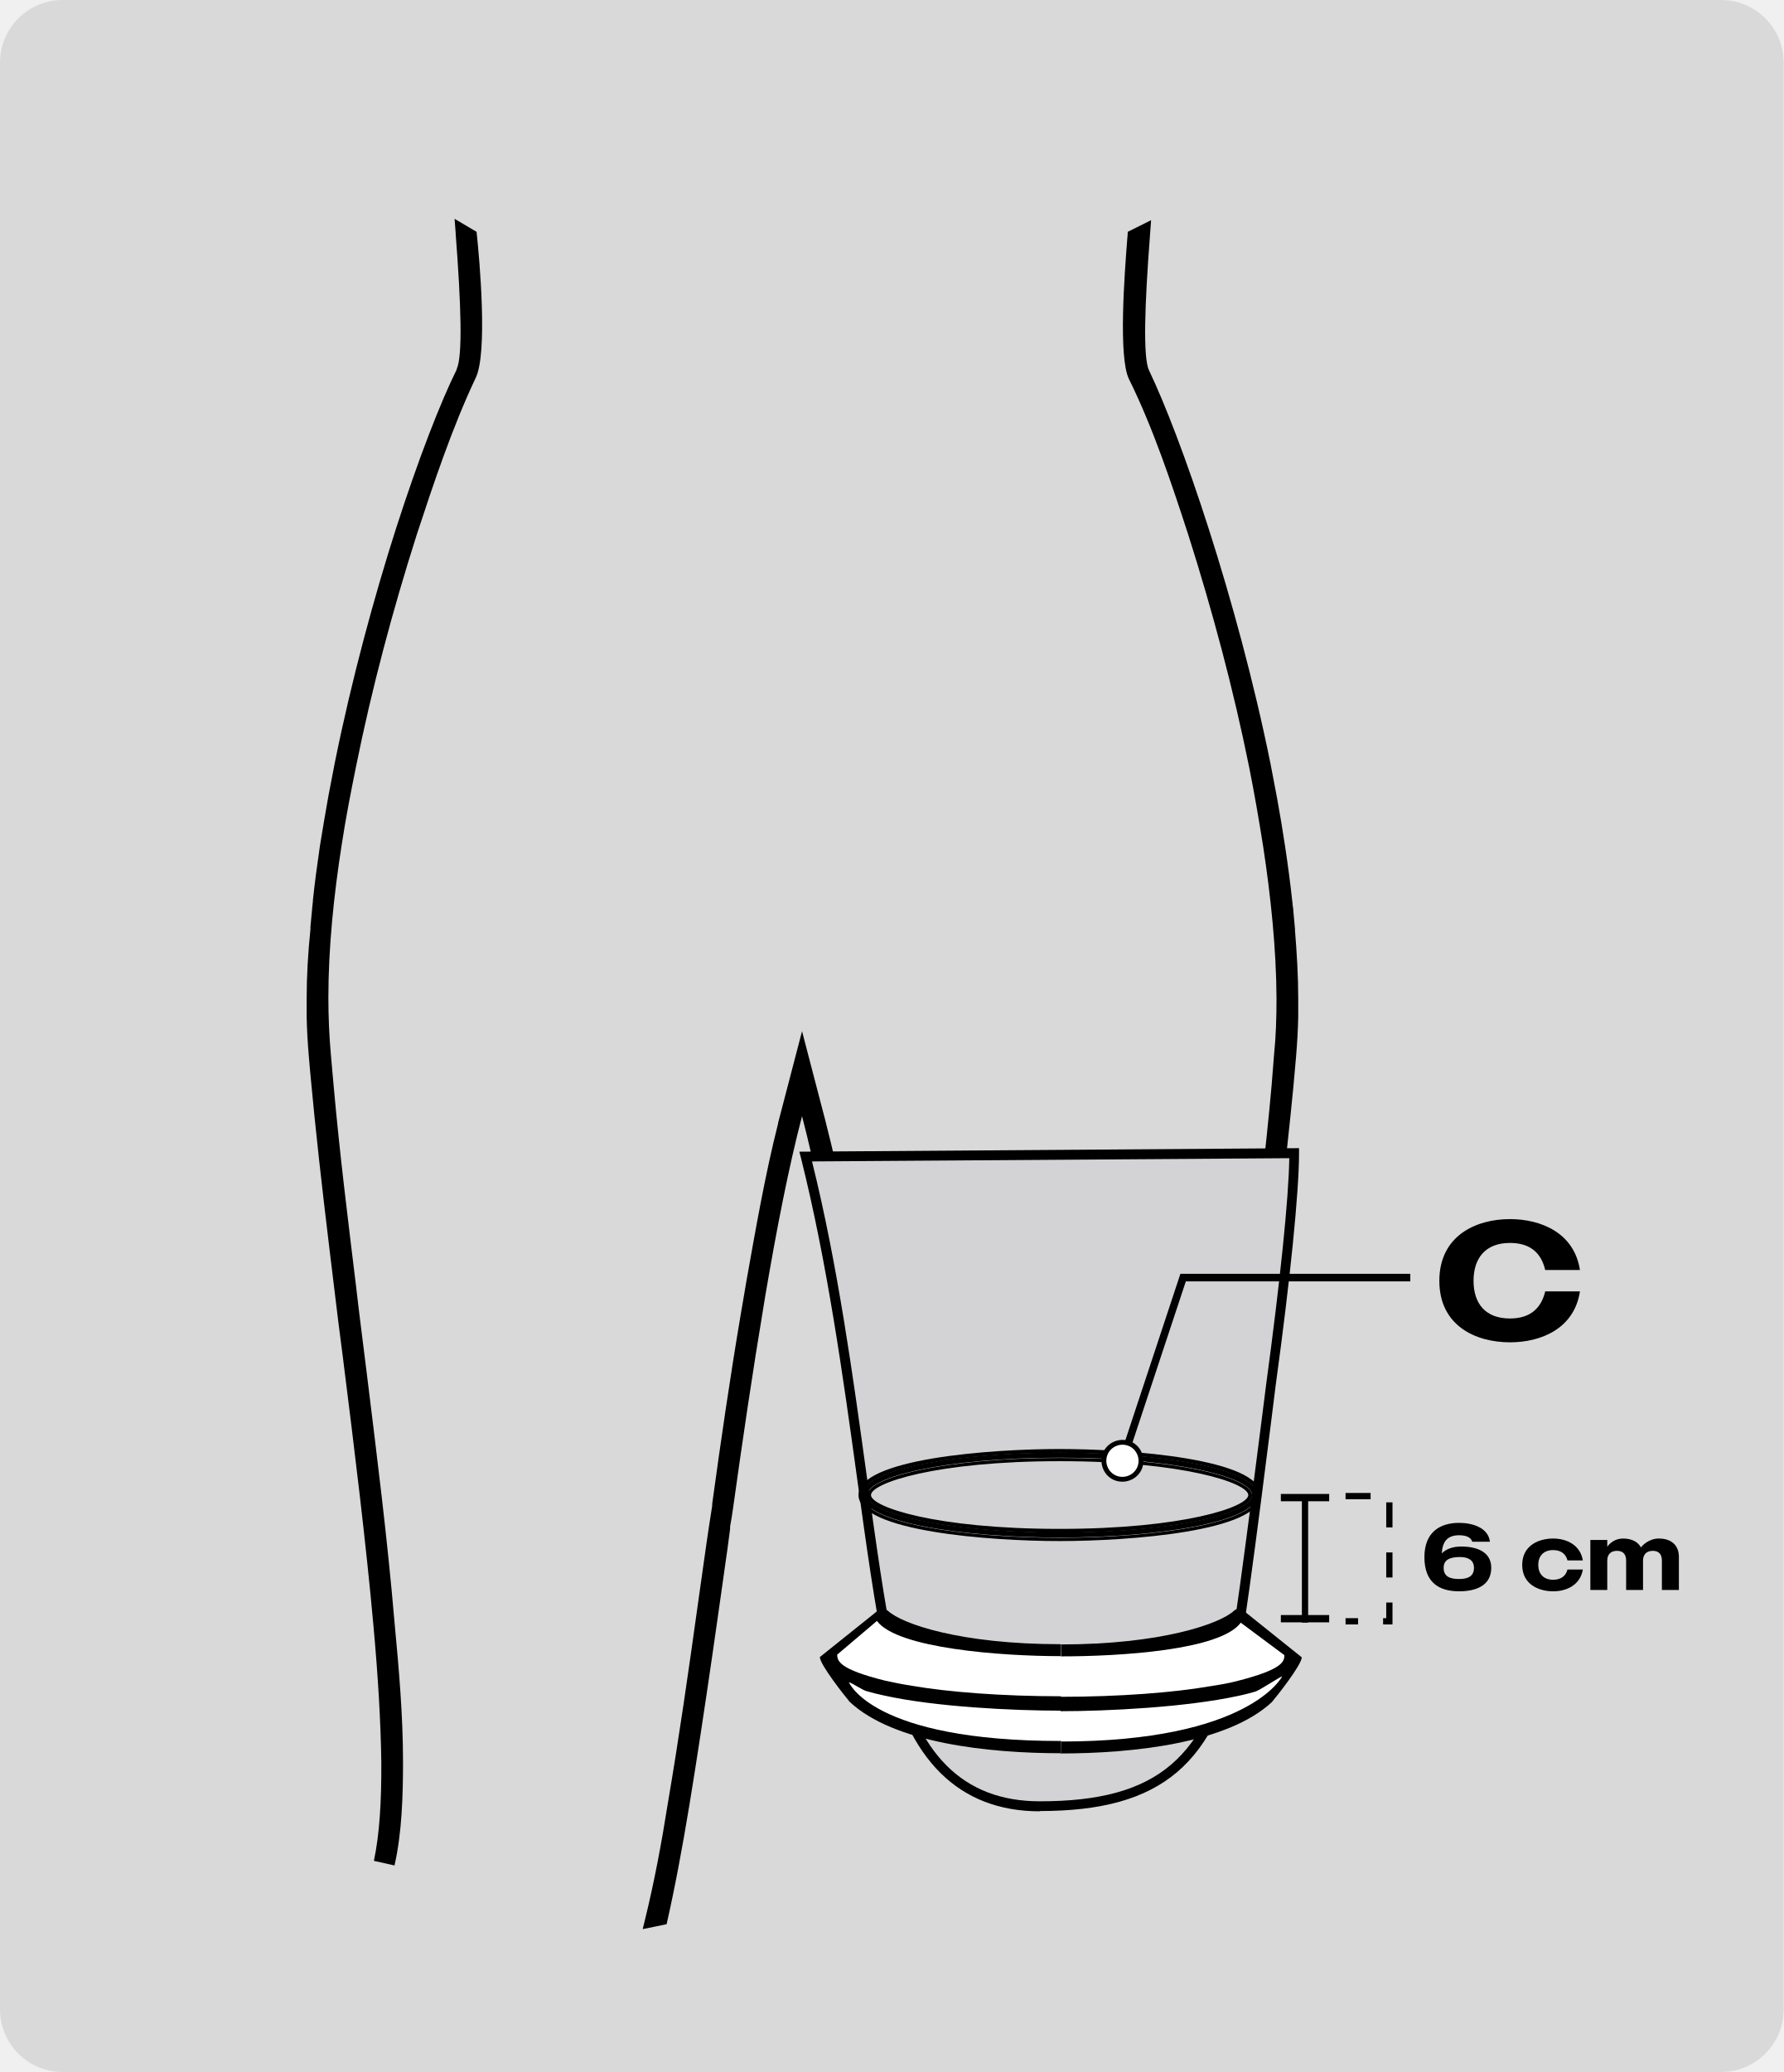
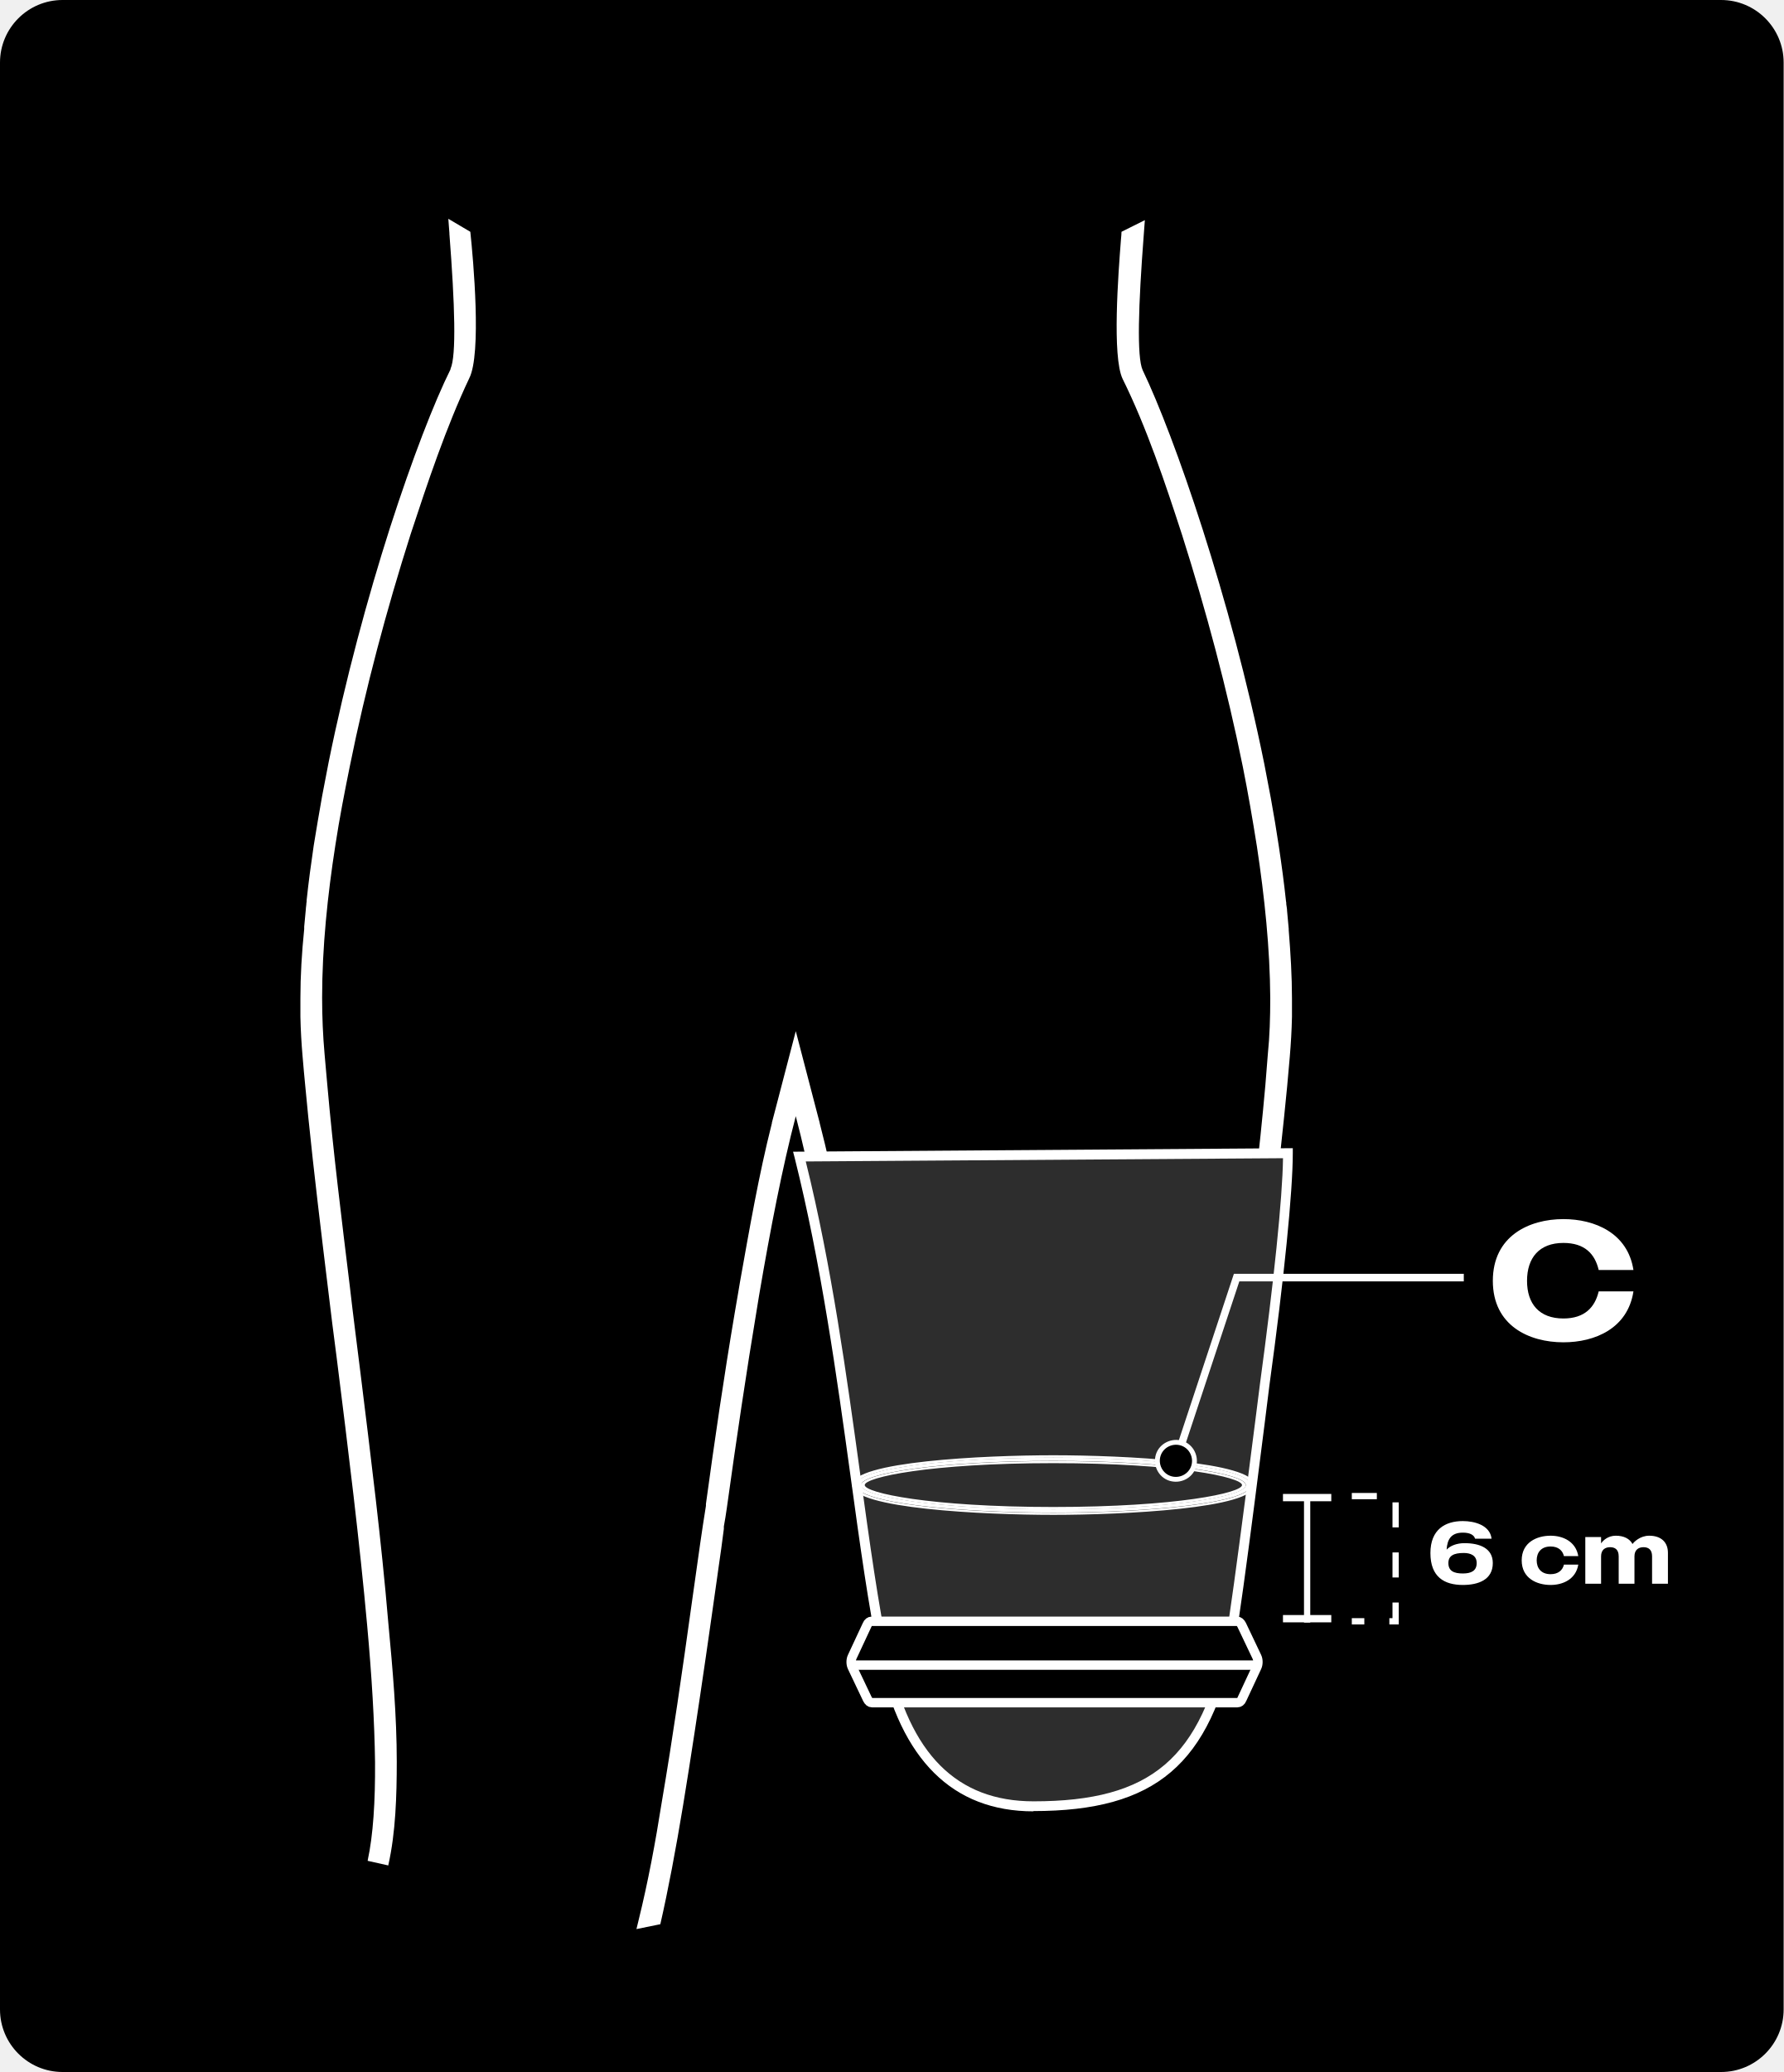
<svg xmlns="http://www.w3.org/2000/svg" width="285" height="331" viewBox="0 0 285 331" fill="none">
-   <rect width="285" height="331" rx="10" fill="#D9D9D9" />
-   <path fill-rule="evenodd" clip-rule="evenodd" d="M106.511 307.395C107.769 301.901 108.983 295.456 110.154 288.361C111.369 280.964 112.583 272.918 113.798 264.569C114.405 260.46 114.969 256.307 115.576 252.111L115.793 250.554C116.096 248.478 116.4 246.358 116.66 244.238V243.849C116.834 242.854 117.007 241.902 117.137 240.907C118.655 230.006 120.26 219.149 121.952 209.026C122.082 208.334 122.168 207.599 122.298 206.907C124.12 196.222 126.028 186.403 128.154 178.313C130.279 186.446 132.231 196.265 134.052 206.993C134.182 207.685 134.269 208.378 134.399 209.026C136.091 219.192 137.696 230.05 139.257 240.907C139.387 241.946 139.517 242.897 139.691 243.892V244.282C140.038 246.315 140.341 248.391 140.601 250.424L140.905 252.587C141.165 254.404 141.426 256.221 141.686 258.038H145.199C145.112 257.432 145.025 256.87 144.939 256.264C144.765 254.88 144.548 253.495 144.375 252.154C143.811 248.261 143.291 244.368 142.683 240.475V240.172C141.295 230.05 139.777 219.927 138.086 209.719C137.912 208.594 137.696 207.512 137.522 206.431C135.961 197.433 134.269 188.263 131.97 179.395V179.352C131.797 178.746 131.667 178.14 131.493 177.535L128.154 164.73L124.814 177.535C124.641 178.14 124.51 178.746 124.337 179.352V179.438C122.212 187.83 120.737 196.438 119.219 204.917C119.132 205.436 119.046 205.955 118.959 206.474C118.785 207.556 118.568 208.68 118.395 209.762C116.66 220.014 115.185 230.136 113.798 240.259V240.561C113.147 244.584 112.583 248.651 112.019 252.674C111.846 253.885 111.672 255.139 111.499 256.35C110.024 266.949 108.506 277.547 106.728 287.972C105.73 294.288 104.559 300.603 103.041 306.746C102.911 307.222 102.824 307.698 102.694 308.173" fill="black" />
-   <path fill-rule="evenodd" clip-rule="evenodd" d="M180.2 37.033C180.2 37.38 180.157 37.769 180.114 38.245C179.68 43.782 178.682 56.975 180.374 60.522C184.234 68.309 187.227 77.306 189.872 85.439C193.732 97.594 197.072 110.053 199.588 122.511C200.412 126.62 201.149 130.903 201.843 135.272C203.057 143.275 203.925 151.537 203.968 159.453C203.968 162.524 203.881 165.509 203.578 168.451C203.448 170.094 203.318 171.695 203.188 173.339C202.233 184.153 200.889 194.881 199.588 205.566C198.98 210.497 198.373 215.429 197.723 220.36C196.118 232.905 194.557 245.493 193.342 258.038H196.942C198.113 245.45 199.891 231.261 201.67 216.77C202.103 213.179 202.58 209.589 203.014 205.955C204.142 196.698 205.269 187.398 206.18 178.443C206.527 175.156 206.831 171.954 207.091 168.797C207.265 166.72 207.395 164.601 207.438 162.438C207.438 161.486 207.438 160.491 207.438 159.496C207.438 155.992 207.221 152.315 206.918 148.595V148.379C206.831 147.427 206.744 146.476 206.657 145.524C206.657 145.178 206.571 144.789 206.527 144.443C206.527 144.27 206.527 144.096 206.484 143.967C206.18 141.112 205.79 138.213 205.356 135.315C204.966 132.72 204.532 130.081 204.055 127.485C203.708 125.669 203.361 123.852 203.014 122.035C200.325 108.755 196.725 95.691 193.169 84.574C189.612 73.457 186.099 64.372 183.583 59.138C182.629 57.062 182.889 48.843 183.757 37.509C183.8 36.731 183.887 35.952 183.93 35.173M63.053 298.008V297.921C64.224 292.774 64.397 286.804 64.397 281.44C64.397 274.129 63.746 266.646 63.053 259.335C61.925 245.969 60.233 232.602 58.585 219.235C58.021 214.65 57.414 210.065 56.894 205.479C55.593 194.795 54.248 184.067 53.294 173.252C53.164 171.652 52.99 170.008 52.86 168.364C52.6 165.423 52.47 162.438 52.47 159.366C52.47 151.364 53.337 143.015 54.595 134.969C55.246 130.687 56.07 126.491 56.894 122.424C59.409 109.966 62.749 97.465 66.609 85.352C69.298 77.177 72.291 68.222 75.977 60.436C77.972 56.543 76.628 41.489 76.151 37.033L72.638 34.957C72.681 35.736 72.768 36.514 72.811 37.25V37.38C73.679 48.67 73.939 56.846 72.985 58.922V59.008C70.382 64.243 66.869 73.283 63.313 84.314C59.756 95.431 56.2 108.495 53.511 121.775C53.164 123.592 52.817 125.409 52.47 127.183C51.993 129.821 51.559 132.46 51.125 135.099C50.691 138.04 50.301 140.939 49.998 143.794C49.998 143.967 49.998 144.14 49.954 144.313C49.954 144.616 49.867 144.962 49.867 145.264C49.781 146.173 49.694 147.125 49.607 148.033V148.249V148.422C49.217 152.229 49 155.906 49 159.453C49 160.448 49 161.443 49 162.438C49.043 164.601 49.173 166.72 49.347 168.753C49.607 171.954 49.954 175.199 50.258 178.443C51.169 187.398 52.296 196.698 53.424 205.955C53.858 209.546 54.291 213.136 54.769 216.683C56.677 231.823 58.498 246.661 59.669 259.681C60.407 267.771 60.841 275.124 60.927 281.483C60.971 287.842 60.624 293.163 59.756 297.186V297.272" fill="black" />
-   <path d="M215 239H222V259H215" stroke="black" stroke-miterlimit="10" stroke-dasharray="4 4" />
-   <path d="M128.762 184.802C135.831 212.92 138.043 244.455 142.294 264.786C145.72 281.181 153.961 288.578 166.148 288.578C186.316 288.578 193.906 280.445 197.68 261.628C198.721 256.437 203.101 221.225 203.101 221.225C205.747 201.932 206.788 189.561 206.788 184.283L128.762 184.802Z" fill="#D3D3D5" />
-   <path d="M166.148 289.356C153.223 289.356 144.939 281.137 141.513 264.959C139.778 256.74 138.39 246.618 136.916 235.89C134.704 219.884 132.188 201.759 127.981 184.975L127.721 183.98L207.569 183.418V184.197C207.569 190.339 206.181 204.225 203.839 221.269C203.665 222.696 199.458 256.61 198.417 261.758C194.427 281.873 185.666 289.313 166.105 289.313L166.148 289.356ZM129.759 185.581C133.88 202.149 136.308 219.971 138.477 235.673C139.952 246.358 141.34 256.48 143.074 264.613C146.327 280.186 153.874 287.756 166.148 287.756C184.972 287.756 193.039 280.878 196.899 261.455C197.897 256.351 202.277 221.442 202.321 221.096C204.533 204.787 205.92 191.464 206.007 185.019L129.759 185.538V185.581Z" fill="black" />
-   <path d="M169.315 245.622C154.004 245.622 137.783 243.243 137.783 238.831C137.783 234.418 154.048 232.039 169.315 232.039C184.582 232.039 200.846 234.418 200.846 238.831C200.846 243.243 184.582 245.622 169.315 245.622ZM169.315 232.861C150.925 232.861 138.564 235.976 138.564 238.831C138.564 241.686 150.925 244.8 169.315 244.8C187.704 244.8 200.065 241.686 200.065 238.831C200.065 235.976 187.704 232.861 169.315 232.861Z" fill="black" />
-   <path d="M169.314 232.082C184.625 232.082 200.846 234.461 200.846 238.874C200.846 243.286 184.581 245.665 169.314 245.665C154.047 245.665 137.783 243.286 137.783 238.874C137.783 234.461 154.047 232.082 169.314 232.082ZM169.314 244.843C187.704 244.843 200.065 241.729 200.065 238.874C200.065 236.019 187.704 232.904 169.314 232.904C150.925 232.904 138.564 236.019 138.564 238.874C138.564 241.729 150.925 244.843 169.314 244.843ZM169.314 231.477C158.211 231.477 137.176 233.034 137.176 238.83C137.176 244.627 158.211 246.184 169.314 246.184C180.418 246.184 201.453 244.627 201.453 238.83C201.453 233.034 180.418 231.477 169.314 231.477ZM169.314 244.238C149.493 244.238 139.171 240.734 139.171 238.83C139.171 236.927 149.537 233.423 169.314 233.423C189.092 233.423 199.458 236.927 199.458 238.83C199.458 240.734 189.092 244.238 169.314 244.238Z" fill="black" />
-   <path d="M212.383 238.657V239.825H209.022V258H212.383V259.168H209.022V259.22H208.022V259.168H204.662V258H208.022V239.825H204.662V238.657H212.383Z" fill="black" />
-   <path d="M246.901 206.301H252.453C251.542 212.227 246.294 214.433 241.263 214.433C235.798 214.433 229.986 211.795 229.986 204.614C229.986 197.433 235.798 194.751 241.263 194.751C246.251 194.751 251.542 196.957 252.453 202.883H246.901C246.294 200.288 244.646 198.558 241.263 198.558C237.403 198.558 235.451 200.937 235.451 204.614C235.451 208.291 237.403 210.627 241.263 210.627C244.646 210.627 246.294 208.853 246.901 206.301Z" fill="black" />
-   <path d="M179.979 233.38L178.852 232.991L188.61 203.489H225.346V204.7H189.478L179.979 233.38Z" fill="black" />
-   <path d="M182.191 234.288C181.671 235.846 179.979 236.667 178.461 236.192C176.9 235.673 176.076 233.986 176.553 232.471C177.073 230.914 178.765 230.092 180.283 230.568C181.844 231.087 182.668 232.774 182.191 234.288Z" fill="white" />
-   <path d="M182.538 234.419C183.102 232.645 182.147 230.742 180.413 230.179C178.678 229.617 176.726 230.569 176.162 232.299C175.598 234.073 176.552 235.976 178.287 236.538C180.066 237.101 181.974 236.149 182.538 234.419C183.102 232.645 181.974 236.192 182.538 234.419ZM176.899 232.558C177.333 231.217 178.808 230.482 180.152 230.915C181.497 231.347 182.234 232.818 181.801 234.159C181.367 235.5 179.892 236.235 178.548 235.803C177.203 235.37 176.466 233.899 176.899 232.558C177.333 231.217 176.466 233.899 176.899 232.558Z" fill="black" />
-   <path d="M132.304 264.862L140.633 257.964L144.259 260.165L164.939 263.982L184.43 263.15L192.759 260.948L198.595 257.964L206.527 265.107L204.884 268.727L201.031 272.984L191.343 277.191L169.982 279.295L154.797 278.561L142.616 275.528L137.743 273.179L134.23 268.776L132.304 264.862Z" fill="white" />
-   <path d="M169.472 278.12C139.272 278.12 135.646 268.726 135.646 268.726C136.269 268.922 137.742 269.949 138.422 270.145C139.272 270.39 140.179 270.634 141.142 270.83C149.414 272.689 161.936 273.276 169.528 273.276V270.977C160.066 270.977 151.454 270.292 145.788 269.313C144.202 269.069 142.728 268.775 141.425 268.482C134.116 266.671 133.776 265.35 133.776 264.323L140.122 258.941C143.352 263.345 160.066 264.568 169.472 264.568V262.66C153.494 262.66 144.145 259.431 141.879 257.327C141.425 256.935 140.802 256.887 140.349 257.229L131 264.714C131 265.938 135.136 271.123 135.646 271.711C135.646 271.76 135.703 271.808 135.759 271.857C142.785 278.462 157.97 280.077 169.528 280.077V278.022L169.472 278.12Z" fill="black" />
-   <path d="M169.472 280.113C180.973 280.113 196.158 278.498 203.241 271.894C203.297 271.845 203.297 271.796 203.354 271.747C203.864 271.16 208 265.974 208 264.751L198.651 257.265C198.198 256.874 197.575 256.923 197.121 257.363C194.855 259.418 185.506 262.696 169.528 262.696V264.604C178.934 264.604 195.025 263.626 198.255 259.222L205.224 264.408C205.224 265.436 204.94 266.708 197.575 268.567C196.271 268.909 194.798 269.154 193.212 269.399C187.546 270.377 178.934 271.062 169.472 271.062V273.361C177.007 273.361 189.586 272.725 197.858 270.915C198.821 270.72 199.728 270.475 200.578 270.23C201.257 270.035 204.26 268.029 204.884 267.784C204.884 267.784 199.728 278.205 169.528 278.205V280.26L169.472 280.113Z" fill="black" />
-   <path d="M233.435 247.055C236.09 247.055 238.28 247.955 238.28 250.46C238.28 253.325 235.805 254.21 233.15 254.21C230 254.21 227.6 252.86 227.6 248.75C227.6 244.73 230.12 243.275 233.15 243.275C235.16 243.275 237.8 243.98 238.07 246.29H235.25C235.04 245.585 234.26 245.255 233.15 245.255C231.14 245.255 230.48 246.41 230.375 248.165C231.02 247.46 232.175 247.055 233.435 247.055ZM233.15 252.245C234.62 252.245 235.52 251.765 235.52 250.46C235.52 249.14 234.455 248.735 233.3 248.735C231.605 248.735 230.675 249.2 230.675 250.46C230.675 251.81 231.605 252.245 233.15 252.245ZM248.176 252.365C249.496 252.365 250.231 251.675 250.456 250.73H252.916C252.496 253.22 250.306 254.21 248.176 254.21C245.836 254.21 243.226 253.085 243.226 249.995C243.226 246.905 245.836 245.78 248.176 245.78C250.306 245.78 252.496 246.785 252.916 249.275H250.456C250.231 248.315 249.496 247.625 248.176 247.625C246.526 247.625 245.791 248.69 245.791 249.995C245.791 251.3 246.526 252.365 248.176 252.365ZM265.052 245.78C267.107 245.78 268.262 246.905 268.262 248.705V254H265.547V249.305C265.547 248.135 264.902 247.745 264.077 247.745C263.252 247.745 262.532 248.18 262.532 249.305V254H259.832V249.305C259.832 248.135 259.187 247.745 258.362 247.745C257.522 247.745 256.817 248.18 256.817 249.305V254H254.117V246.005H256.817V247.1C257.117 246.635 257.972 245.78 259.337 245.78C260.732 245.78 261.722 246.305 262.202 247.205C262.412 246.875 263.492 245.78 265.052 245.78Z" fill="black" />
+   <rect width="285" height="331" rx="10" fill="black" />
+   <path fill-rule="evenodd" clip-rule="evenodd" d="M105.511 307.391C106.769 301.897 107.983 295.452 109.154 288.357C110.369 280.96 111.583 272.914 112.798 264.566C113.405 260.456 113.969 256.303 114.576 252.107L114.793 250.55C115.096 248.474 115.4 246.354 115.66 244.234V243.845C115.834 242.85 116.007 241.898 116.137 240.904C117.655 230.003 119.26 219.145 120.952 209.023C121.082 208.33 121.168 207.595 121.298 206.903C123.12 196.218 125.028 186.399 127.154 178.31C129.279 186.442 131.231 196.261 133.052 206.989C133.182 207.682 133.269 208.374 133.399 209.023C135.091 219.188 136.696 230.046 138.257 240.904C138.387 241.942 138.517 242.893 138.691 243.888V244.278C139.038 246.311 139.341 248.387 139.601 250.42L139.905 252.583C140.165 254.4 140.426 256.217 140.686 258.034H144.199C144.112 257.428 144.025 256.866 143.939 256.26C143.765 254.876 143.548 253.492 143.375 252.151C142.811 248.257 142.291 244.364 141.683 240.471V240.168C140.295 230.046 138.777 219.924 137.086 209.715C136.912 208.59 136.696 207.509 136.522 206.427C134.961 197.429 133.269 188.259 130.97 179.391V179.348C130.797 178.742 130.667 178.136 130.493 177.531L127.154 164.727L123.814 177.531C123.641 178.136 123.51 178.742 123.337 179.348V179.434C121.212 187.826 119.737 196.435 118.219 204.913C118.132 205.432 118.046 205.951 117.959 206.47C117.785 207.552 117.568 208.676 117.395 209.758C115.66 220.01 114.185 230.132 112.798 240.255V240.557C112.147 244.58 111.583 248.647 111.019 252.67C110.846 253.881 110.672 255.135 110.499 256.347C109.024 266.945 107.506 277.543 105.728 287.968C104.73 294.284 103.559 300.599 102.041 306.742C101.911 307.218 101.824 307.694 101.694 308.169" fill="white" />
+   <path fill-rule="evenodd" clip-rule="evenodd" d="M179.2 37.029C179.2 37.376 179.157 37.765 179.114 38.241C178.68 43.778 177.682 56.971 179.374 60.519C183.234 68.305 186.227 77.302 188.872 85.435C192.732 97.59 196.072 110.049 198.588 122.507C199.412 126.616 200.149 130.899 200.843 135.268C202.057 143.271 202.925 151.533 202.968 159.449C202.968 162.52 202.881 165.505 202.578 168.447C202.448 170.09 202.318 171.691 202.188 173.335C201.233 184.149 199.889 194.877 198.588 205.562C197.98 210.493 197.373 215.425 196.723 220.356C195.118 232.901 193.557 245.489 192.342 258.034H195.942C197.113 245.446 198.891 231.257 200.67 216.766C201.103 213.175 201.58 209.585 202.014 205.951C203.142 196.694 204.269 187.394 205.18 178.439C205.527 175.152 205.831 171.951 206.091 168.793C206.265 166.716 206.395 164.597 206.438 162.434C206.438 161.482 206.438 160.487 206.438 159.492C206.438 155.988 206.221 152.312 205.918 148.591V148.375C205.831 147.423 205.744 146.472 205.657 145.52C205.657 145.174 205.571 144.785 205.527 144.439C205.527 144.266 205.527 144.093 205.484 143.963C205.18 141.108 204.79 138.21 204.356 135.311C203.966 132.716 203.532 130.077 203.055 127.482C202.708 125.665 202.361 123.848 202.014 122.031C199.325 108.751 195.725 95.687 192.169 84.57C188.612 73.453 185.099 64.368 182.583 59.134C181.629 57.058 181.889 48.839 182.757 37.505C182.8 36.727 182.887 35.948 182.93 35.169M62.053 298.004V297.917C63.224 292.77 63.397 286.8 63.397 281.436C63.397 274.126 62.746 266.642 62.053 259.331C60.925 245.965 59.233 232.598 57.585 219.231C57.021 214.646 56.414 210.061 55.894 205.475C54.593 194.791 53.248 184.063 52.294 173.248C52.164 171.648 51.99 170.004 51.86 168.36C51.6 165.419 51.47 162.434 51.47 159.363C51.47 151.36 52.337 143.011 53.595 134.965C54.246 130.683 55.07 126.487 55.894 122.42C58.409 109.962 61.749 97.461 65.609 85.349C68.298 77.173 71.291 68.218 74.977 60.432C76.972 56.539 75.628 41.485 75.151 37.029L71.638 34.953C71.681 35.732 71.768 36.51 71.811 37.246V37.376C72.679 48.666 72.939 56.842 71.985 58.918V59.005C69.382 64.239 65.869 73.279 62.313 84.31C58.756 95.427 55.2 108.491 52.511 121.772C52.164 123.588 51.817 125.405 51.47 127.179C50.993 129.817 50.559 132.456 50.125 135.095C49.691 138.036 49.301 140.935 48.998 143.79C48.998 143.963 48.998 144.136 48.954 144.309C48.954 144.612 48.867 144.958 48.867 145.261C48.781 146.169 48.694 147.121 48.607 148.029V148.245V148.418C48.217 152.225 48 155.902 48 159.449C48 160.444 48 161.439 48 162.434C48.043 164.597 48.173 166.716 48.347 168.75C48.607 171.951 48.954 175.195 49.258 178.439C50.169 187.394 51.296 196.694 52.424 205.951C52.858 209.542 53.291 213.132 53.769 216.679C55.677 231.819 57.498 246.657 58.669 259.677C59.407 267.767 59.841 275.12 59.927 281.479C59.971 287.838 59.624 293.159 58.756 297.182V297.268" fill="white" />
+   <path d="M216 239H223V259H216" stroke="white" stroke-miterlimit="10" stroke-dasharray="4 4" />
+   <path d="M127.762 184.808C134.831 212.926 137.043 244.461 141.294 264.792C144.72 281.187 152.961 288.584 165.148 288.584C185.316 288.584 192.906 280.451 196.68 261.634C197.721 256.443 202.101 221.231 202.101 221.231C204.747 201.938 205.788 189.567 205.788 184.289L127.762 184.808Z" fill="#2D2D2D" />
+   <path d="M165.148 289.36C152.223 289.36 143.939 281.141 140.513 264.963C138.778 256.744 137.39 246.622 135.916 235.894C133.704 219.888 131.188 201.763 126.981 184.979L126.721 183.984L206.569 183.422V184.201C206.569 190.343 205.181 204.229 202.839 221.272C202.665 222.7 198.458 256.614 197.417 261.762C193.427 281.877 184.666 289.317 165.105 289.317L165.148 289.36ZM128.759 185.585C132.88 202.153 135.308 219.975 137.477 235.677C138.952 246.362 140.34 256.484 142.074 264.617C145.327 280.19 152.874 287.76 165.148 287.76C183.972 287.76 192.039 280.882 195.899 261.459C196.897 256.355 201.277 221.445 201.321 221.099C203.533 204.791 204.92 191.468 205.007 185.022L128.759 185.541V185.585Z" fill="white" />
+   <path d="M168.315 241.639C153.004 241.639 136.783 240.098 136.783 237.241C136.783 234.384 153.048 232.844 168.315 232.844C183.582 232.844 199.846 234.384 199.846 237.241C199.846 240.098 183.582 241.639 168.315 241.639ZM168.315 233.376C149.925 233.376 137.564 235.393 137.564 237.241C137.564 239.09 149.925 241.107 168.315 241.107C186.704 241.107 199.065 239.09 199.065 237.241C199.065 235.393 186.704 233.376 168.315 233.376Z" fill="white" />
+   <path d="M168.314 232.869C183.625 232.869 199.846 234.409 199.846 237.266C199.846 240.123 183.581 241.664 168.314 241.664C153.047 241.664 136.783 240.123 136.783 237.266C136.783 234.409 153.047 232.869 168.314 232.869ZM168.314 241.132C186.704 241.132 199.065 239.115 199.065 237.266C199.065 235.418 186.704 233.401 168.314 233.401C149.925 233.401 137.564 235.418 137.564 237.266C137.564 239.115 149.925 241.132 168.314 241.132ZM168.314 232.477C157.211 232.477 136.176 233.485 136.176 237.238C136.176 240.992 157.211 242 168.314 242C179.418 242 200.453 240.992 200.453 237.238C200.453 233.485 179.418 232.477 168.314 232.477ZM168.314 240.74C148.493 240.74 138.171 238.471 138.171 237.238C138.171 236.006 148.537 233.737 168.314 233.737C188.092 233.737 198.458 236.006 198.458 237.238C198.458 238.471 188.092 240.74 168.314 240.74Z" fill="white" />
+   <path fill-rule="evenodd" clip-rule="evenodd" d="M212.72 238.656V239.824H209.36V258H212.72V259.168H209.36V259.219H208.36V259.168H205V258H208.36V239.824H205V238.656H212.72Z" fill="white" />
+   <path d="M255.448 206.3H261C260.089 212.226 254.841 214.432 249.81 214.432C244.345 214.432 238.533 211.794 238.533 204.613C238.533 197.432 244.345 194.75 249.81 194.75C254.798 194.75 260.089 196.956 261 202.882H255.448C254.841 200.287 253.193 198.557 249.81 198.557C245.95 198.557 243.998 200.936 243.998 204.613C243.998 208.29 245.95 210.626 249.81 210.626C253.193 210.626 254.841 208.852 255.448 206.3Z" fill="white" />
+   <path d="M188.526 233.383L187.398 232.994L197.157 203.492H233.893V204.703H198.025L188.526 233.383Z" fill="white" />
+   <path d="M190.738 234.292C190.218 235.849 188.526 236.671 187.008 236.196C185.447 235.676 184.623 233.989 185.1 232.475C185.62 230.918 187.312 230.096 188.83 230.572C190.391 231.091 191.215 232.778 190.738 234.292Z" fill="black" />
+   <path d="M191.085 234.424C191.649 232.651 190.694 230.748 188.959 230.185C187.225 229.623 185.273 230.574 184.709 232.305C184.145 234.078 185.099 235.982 186.834 236.544C188.612 237.106 190.521 236.155 191.085 234.424C191.649 232.651 190.521 236.198 191.085 234.424ZM185.446 232.564C185.88 231.223 187.355 230.488 188.699 230.921C190.044 231.353 190.781 232.824 190.347 234.165C189.914 235.506 188.439 236.241 187.094 235.809C185.75 235.376 185.013 233.905 185.446 232.564C185.88 231.223 185.013 233.905 185.446 232.564Z" fill="white" />
+   <path d="M197.685 259H139.268C138.983 259 138.697 259.204 138.555 259.571L136.178 264.665C135.941 265.154 135.941 265.846 136.178 266.335L138.602 271.429C138.793 271.796 139.03 272 139.315 272H197.732C198.017 272 198.303 271.796 198.445 271.429L200.822 266.335C201.059 265.846 201.059 265.154 200.822 264.665L198.398 259.571C198.207 259.204 197.97 259 197.685 259Z" fill="black" stroke="white" stroke-width="1.5" stroke-miterlimit="10" />
+   <path d="M136 266L201 266" stroke="white" stroke-width="1.5" stroke-miterlimit="10" />
+   <path d="M234.006 246.518C236.484 246.518 238.528 247.358 238.528 249.696C238.528 252.37 236.218 253.196 233.74 253.196C230.8 253.196 228.56 251.936 228.56 248.1C228.56 244.348 230.912 242.99 233.74 242.99C235.616 242.99 238.08 243.648 238.332 245.804H235.7C235.504 245.146 234.776 244.838 233.74 244.838C231.864 244.838 231.248 245.916 231.15 247.554C231.752 246.896 232.83 246.518 234.006 246.518ZM233.74 251.362C235.112 251.362 235.952 250.914 235.952 249.696C235.952 248.464 234.958 248.086 233.88 248.086C232.298 248.086 231.43 248.52 231.43 249.696C231.43 250.956 232.298 251.362 233.74 251.362ZM247.765 251.474C248.997 251.474 249.683 250.83 249.893 249.948H252.189C251.797 252.272 249.753 253.196 247.765 253.196C245.581 253.196 243.145 252.146 243.145 249.262C243.145 246.378 245.581 245.328 247.765 245.328C249.753 245.328 251.797 246.266 252.189 248.59H249.893C249.683 247.694 248.997 247.05 247.765 247.05C246.225 247.05 245.539 248.044 245.539 249.262C245.539 250.48 246.225 251.474 247.765 251.474ZM263.515 245.328C265.433 245.328 266.511 246.378 266.511 248.058V253H263.977V248.618C263.977 247.526 263.375 247.162 262.605 247.162C261.835 247.162 261.163 247.568 261.163 248.618V253H258.643V248.618C258.643 247.526 258.041 247.162 257.271 247.162C256.487 247.162 255.829 247.568 255.829 248.618V253H253.309V245.538H255.829V246.56C256.109 246.126 256.907 245.328 258.181 245.328C259.483 245.328 260.407 245.818 260.855 246.658C261.051 246.35 262.059 245.328 263.515 245.328Z" fill="white" />
</svg>
